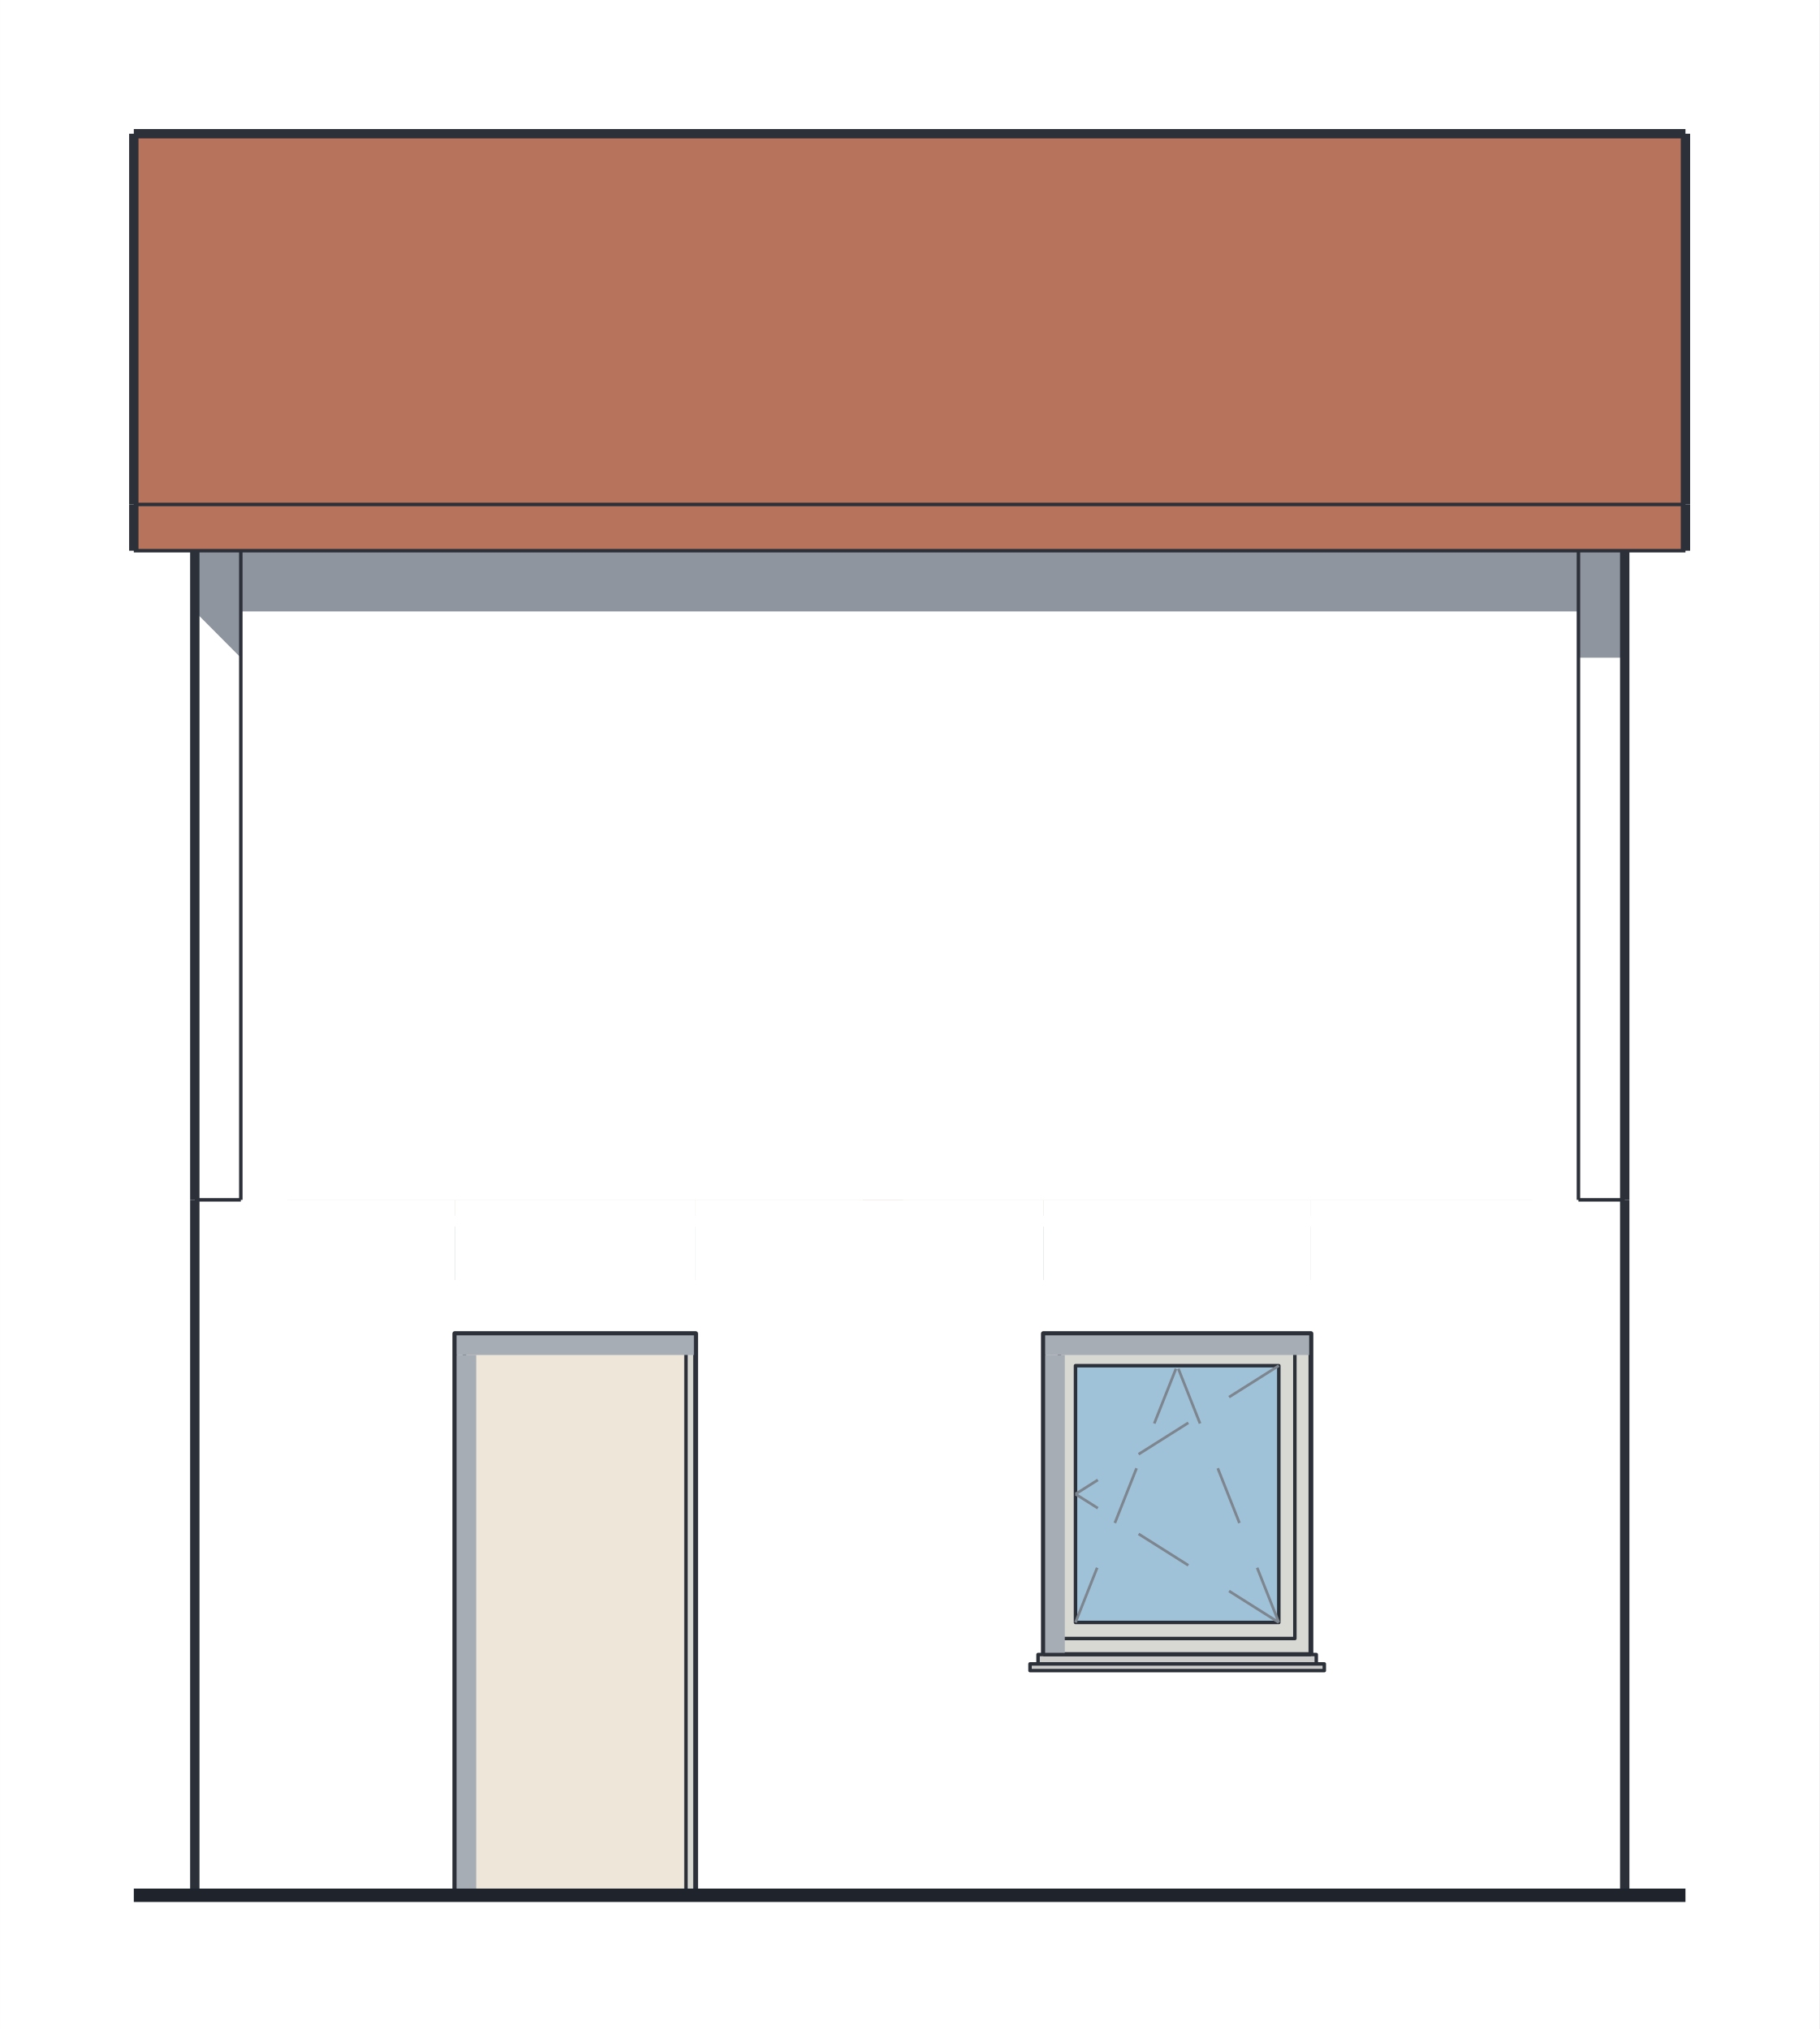
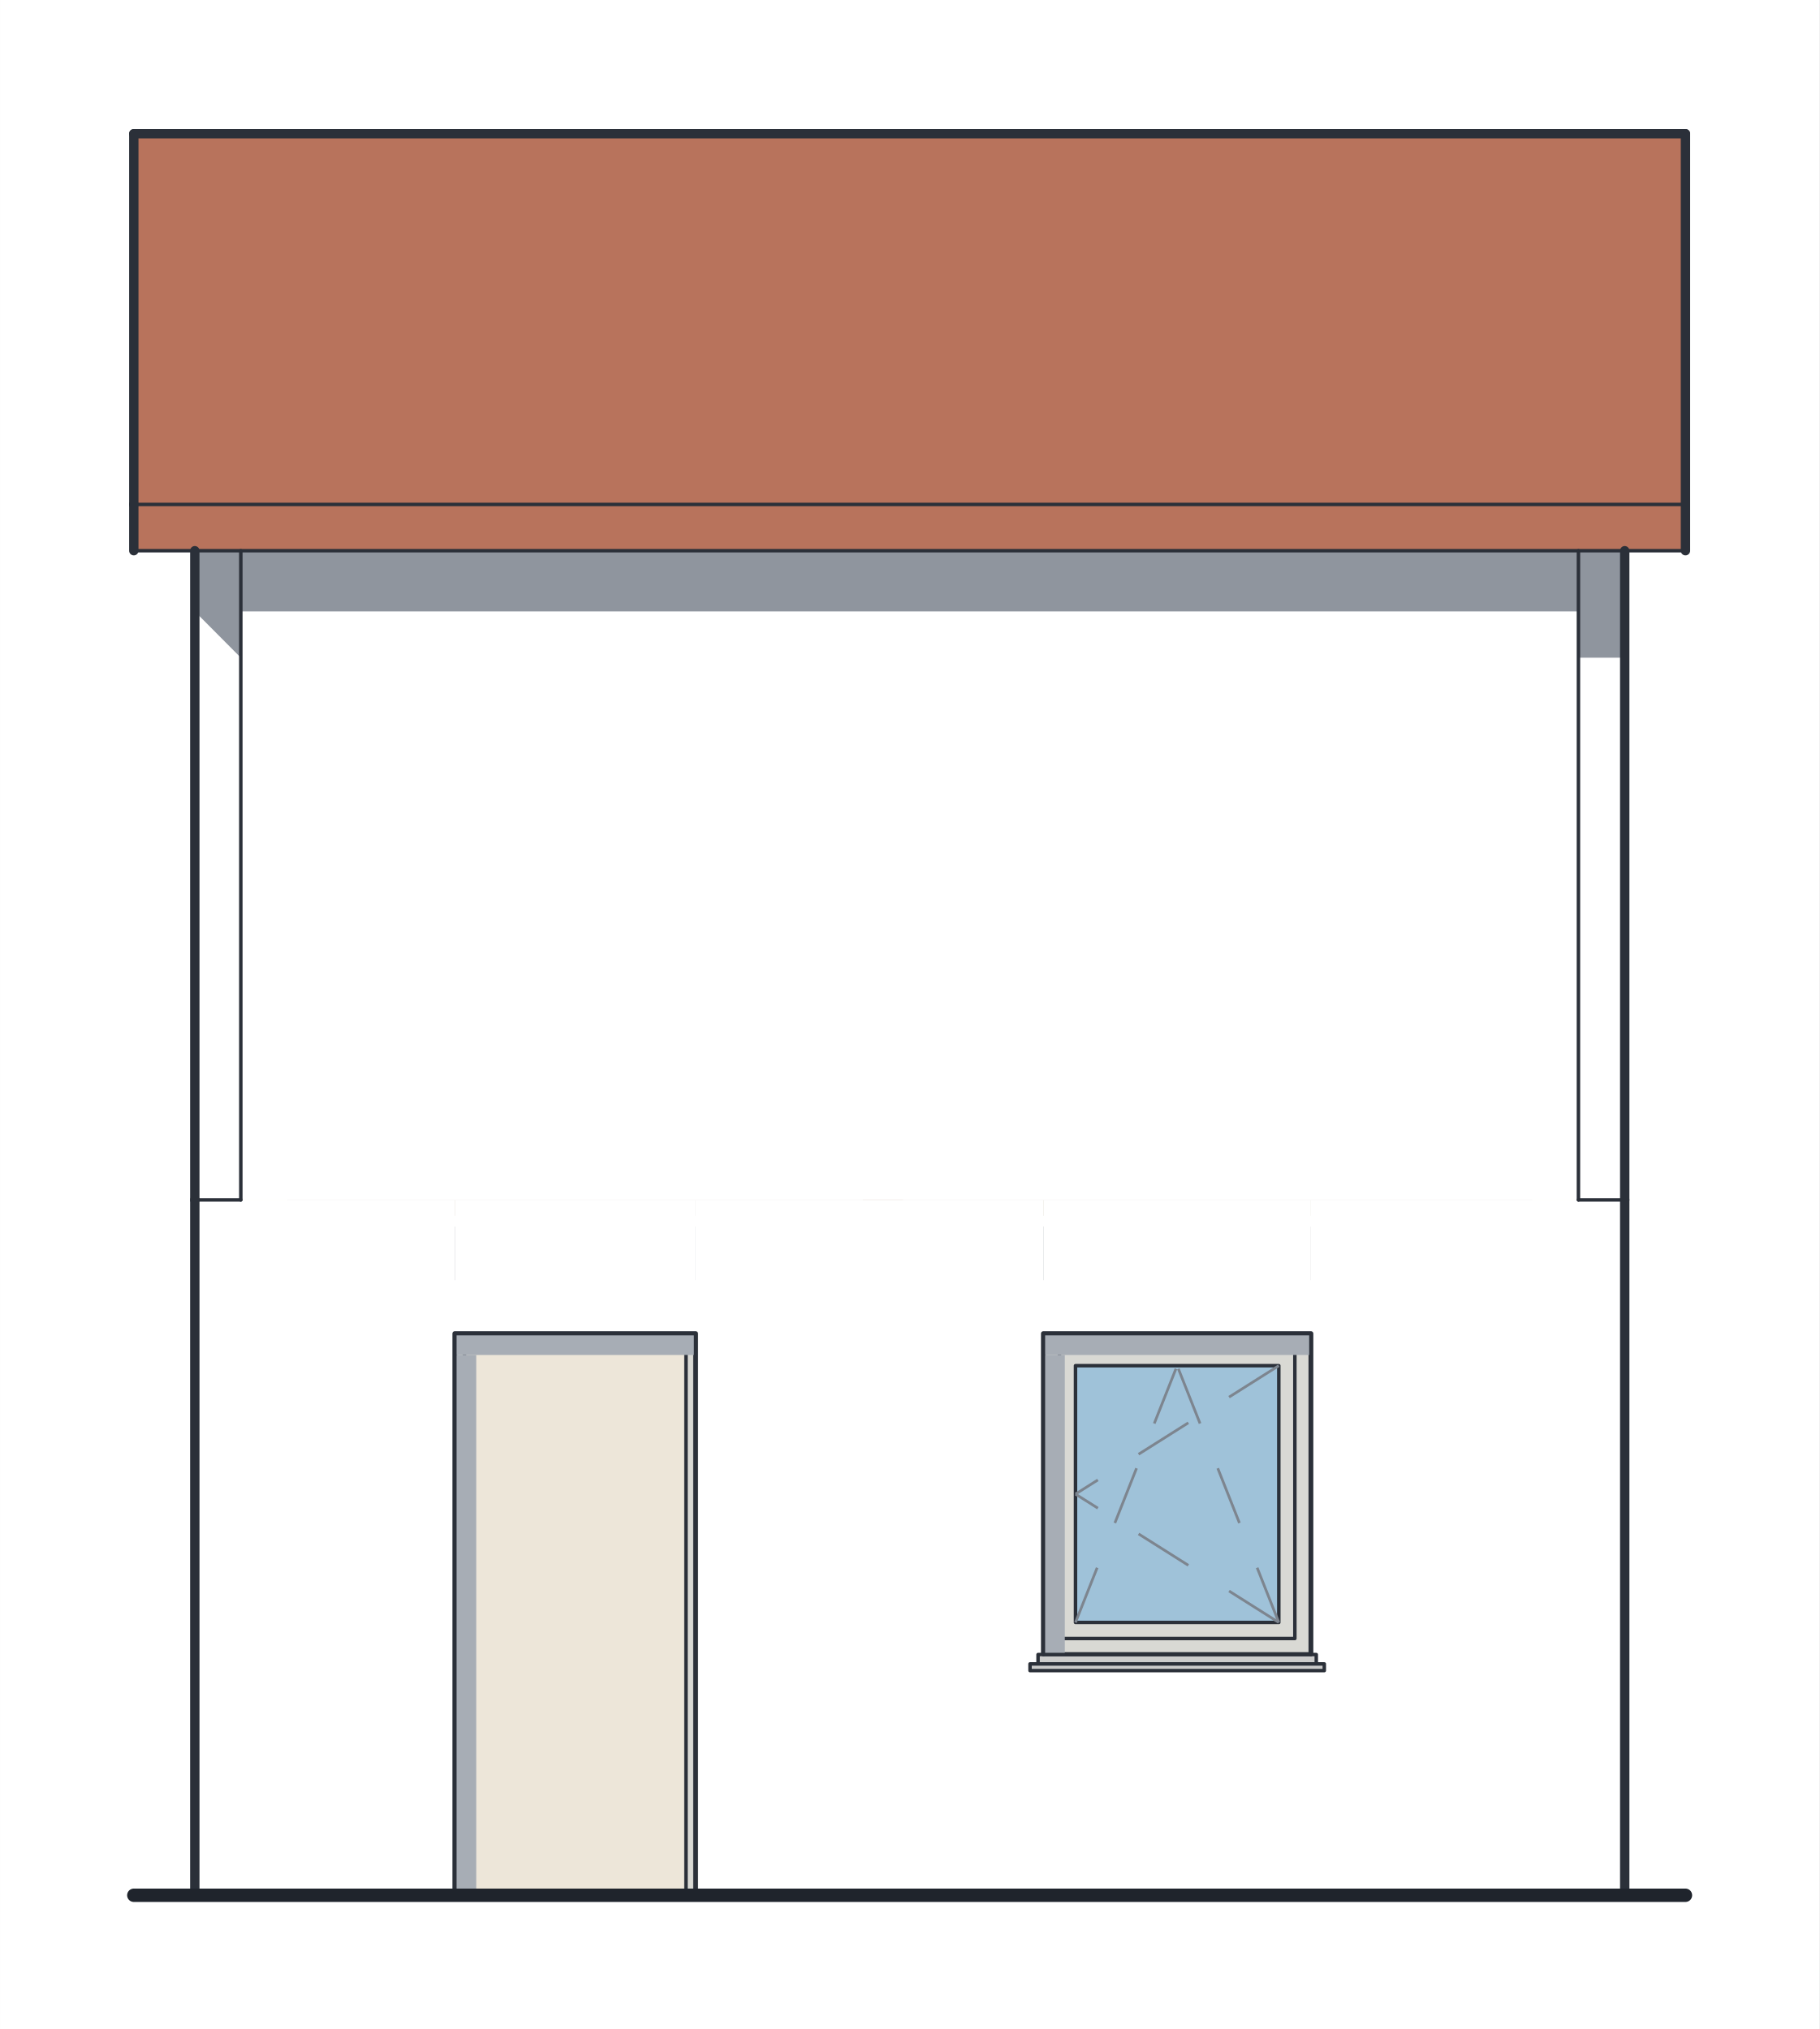
<svg xmlns="http://www.w3.org/2000/svg" viewBox="0.1 0 6.8 7.586" width="68mm" height="75.856mm">
  <rect x="0.1" y="0" width="6.8" height="7.586" fill="#ffffff" />
  <polygon points="6.173,7.086 6.173,4.486 5.4,4.486 5.4,7.086" fill="#ffffff" stroke="none" stroke-width="0" stroke-linejoin="round" />
  <polygon points="5.4,7.086 5.4,6.186 4,6.186 4,7.086" fill="#ffffff" stroke="none" stroke-width="0" stroke-linejoin="round" />
  <polygon points="5.4,4.886 5.4,4.486 4,4.486 4,4.886" fill="#ffffff" stroke="none" stroke-width="0" stroke-linejoin="round" />
  <polygon points="4,7.086 4,4.486 0.828,4.486 0.828,7.086" fill="#ffffff" stroke="none" stroke-width="0" stroke-linejoin="round" />
  <polygon points="6.173,4.486 6.173,1.886 0.828,1.886 0.828,4.486" fill="#ffffff" stroke="none" stroke-width="0" stroke-linejoin="round" />
  <polygon points="0.6,1.886 6.4,1.886 6.4,0.5 0.6,0.5" fill="#b8735c" stroke="none" stroke-width="0" stroke-linejoin="round" />
  <polygon points="1,4.546 6,4.546 6,4.486 1,4.486" fill="#c9c2b3" stroke="none" stroke-width="0" stroke-linejoin="round" />
  <polygon points="1,4.586 6,4.586 6,4.546 1,4.546" fill="#ffffff" stroke="none" stroke-width="0" stroke-linejoin="round" />
  <polygon points="1,4.786 6,4.786 6,4.586 1,4.586" fill="#9aa0a6" stroke="none" stroke-width="0" stroke-linejoin="round" />
  <polygon points="5.827,7.086 6.173,7.086 6.173,4.486 5.827,4.486" fill="#ffffff" stroke="none" stroke-width="0" stroke-linejoin="round" />
  <polygon points="1.173,7.086 1.173,4.486 0.828,4.486 0.828,7.086" fill="#ffffff" stroke="none" stroke-width="0" stroke-linejoin="round" />
  <polygon points="3.325,7.086 3.475,7.086 3.475,4.486 3.325,4.486" fill="#8c5544" stroke="none" stroke-width="0" stroke-linejoin="round" />
  <polygon points="1,4.486 6,4.486 6,2.059 1,2.059" fill="#ffffff" stroke="none" stroke-width="0" stroke-linejoin="round" />
  <polygon points="5.827,4.486 6.173,4.486 6.173,1.886 5.827,1.886" fill="#ffffff" stroke="none" stroke-width="0" stroke-linejoin="round" />
  <polygon points="1.173,4.486 1.173,1.886 0.828,1.886 0.828,4.486" fill="#ffffff" stroke="none" stroke-width="0" stroke-linejoin="round" />
  <polygon points="6,2.059 6,2.286 1,2.286 1,2.059" fill="#8f959e" stroke="none" stroke-width="0" stroke-linejoin="round" />
  <polygon points="5.827,1.886 6.173,1.886 6.173,2.286 5.827,2.286" fill="#8f959e" stroke="none" stroke-width="0" stroke-linejoin="round" />
  <polygon points="0.828,1.886 1.173,1.886 1.173,2.286 1,2.286 0.828,2.113" fill="#8f959e" stroke="none" stroke-width="0" stroke-linejoin="round" />
  <polygon points="1,2.059 6,2.059 6,2.459 1,2.459" fill="#8f959e" stroke="none" stroke-width="0" stroke-linejoin="round" />
  <polygon points="5.827,2.059 6.173,2.059 6.173,2.459 5.827,2.459" fill="#8f959e" stroke="none" stroke-width="0" stroke-linejoin="round" />
  <polygon points="0.828,2.059 1.173,2.059 1.173,2.459 1,2.459 0.828,2.286" fill="#8f959e" stroke="none" stroke-width="0" stroke-linejoin="round" />
  <polygon points="0.828,7.086 1.8,7.086 1.8,4.486 0.828,4.486" fill="#ffffff" stroke="none" stroke-width="0" stroke-linejoin="round" />
  <polygon points="1.8,4.986 2.7,4.986 2.7,4.486 1.8,4.486" fill="#ffffff" stroke="none" stroke-width="0" stroke-linejoin="round" />
  <polygon points="2.7,7.086 4,7.086 4,4.486 2.7,4.486" fill="#ffffff" stroke="none" stroke-width="0" stroke-linejoin="round" />
  <polygon points="4,7.086 5,7.086 5,6.186 4,6.186" fill="#ffffff" stroke="none" stroke-width="0" stroke-linejoin="round" />
  <polygon points="4,4.986 5,4.986 5,4.486 4,4.486" fill="#ffffff" stroke="none" stroke-width="0" stroke-linejoin="round" />
  <polygon points="5,7.086 6.173,7.086 6.173,4.486 5,4.486" fill="#ffffff" stroke="none" stroke-width="0" stroke-linejoin="round" />
  <polygon points="1,4.486 6,4.486 6,2.059 1,2.059" fill="#ffffff" stroke="none" stroke-width="0" stroke-linejoin="round" />
  <polygon points="6,2.059 6,2.113 1,2.113 1,2.059" fill="#8f959e" stroke="none" stroke-width="0" stroke-linejoin="round" />
  <polygon points="1,2.059 6,2.059 6,2.286 1,2.286" fill="#8f959e" stroke="none" stroke-width="0" stroke-linejoin="round" />
  <polygon points="1.8,7.086 2.7,7.086 2.7,4.986 1.8,4.986" fill="#d9d9d4" stroke="#2b3039" stroke-width="0.018" stroke-linejoin="round" />
  <polygon points="1.836,7.086 2.664,7.086 2.664,5.049 1.836,5.049" fill="#ede6d9" stroke="#2b3039" stroke-width="0.013" stroke-linejoin="round" />
  <polygon points="1.8,5.066 2.7,5.066 2.7,4.986 1.8,4.986" fill="#a7adb5" stroke="none" stroke-width="0" stroke-linejoin="round" />
  <polygon points="1.8,7.086 1.88,7.086 1.88,5.066 1.8,5.066" fill="#a7adb5" stroke="none" stroke-width="0" stroke-linejoin="round" />
  <polygon points="4,6.186 5,6.186 5,4.986 4,4.986" fill="#d9d9d4" stroke="#2b3039" stroke-width="0.018" stroke-linejoin="round" />
  <polygon points="3.98,6.221 5.02,6.221 5.02,6.186 3.98,6.186" fill="#cccccb" stroke="#2b3039" stroke-width="0.013" stroke-linejoin="round" />
  <polygon points="3.95,6.246 5.05,6.246 5.05,6.221 3.95,6.221" fill="#cccccb" stroke="#2b3039" stroke-width="0.013" stroke-linejoin="round" />
  <polygon points="4.06,6.126 4.94,6.126 4.94,5.046 4.06,5.046" fill="none" stroke="#2b3039" stroke-width="0.013" stroke-linejoin="round" />
  <polygon points="4.12,6.066 4.88,6.066 4.88,5.106 4.12,5.106" fill="#9fc2d9" stroke="#2b3039" stroke-width="0.013" stroke-linejoin="round" />
  <polygon points="4,5.066 5,5.066 5,4.986 4,4.986" fill="#a7adb5" stroke="none" stroke-width="0" stroke-linejoin="round" />
  <polygon points="4,6.186 4.08,6.186 4.08,5.066 4,5.066" fill="#a7adb5" stroke="none" stroke-width="0" stroke-linejoin="round" />
  <line x1="4.88" y1="6.066" x2="4.12" y2="5.586" stroke="#7d858f" stroke-width="0.01" stroke-dasharray="0.22 0.18" />
  <line x1="4.88" y1="5.106" x2="4.12" y2="5.586" stroke="#7d858f" stroke-width="0.01" stroke-dasharray="0.22 0.18" />
  <line x1="4.12" y1="6.066" x2="4.5" y2="5.106" stroke="#7d858f" stroke-width="0.01" stroke-dasharray="0.22 0.18" />
  <line x1="4.88" y1="6.066" x2="4.5" y2="5.106" stroke="#7d858f" stroke-width="0.01" stroke-dasharray="0.22 0.18" />
  <polygon points="0.6,1.886 6.4,1.886 6.4,2.059 0.6,2.059" fill="#b8735c" stroke="none" stroke-width="0" stroke-linejoin="round" />
-   <line x1="0.828" y1="7.086" x2="1.8" y2="7.086" stroke="#2b3039" stroke-width="0.035" />
-   <line x1="1.8" y1="7.086" x2="1.8" y2="4.986" stroke="#2b3039" stroke-width="0.013" />
-   <line x1="1" y1="4.486" x2="0.828" y2="4.486" stroke="#2b3039" stroke-width="0.013" />
-   <line x1="0.828" y1="4.486" x2="0.828" y2="7.086" stroke="#2b3039" stroke-width="0.035" />
-   <line x1="1.8" y1="4.986" x2="2.7" y2="4.986" stroke="#2b3039" stroke-width="0.013" />
-   <line x1="2.7" y1="7.086" x2="4" y2="7.086" stroke="#2b3039" stroke-width="0.035" />
-   <line x1="4" y1="6.186" x2="4" y2="4.986" stroke="#2b3039" stroke-width="0.013" />
-   <line x1="2.7" y1="4.986" x2="2.7" y2="7.086" stroke="#2b3039" stroke-width="0.013" />
-   <line x1="4" y1="7.086" x2="5" y2="7.086" stroke="#2b3039" stroke-width="0.035" />
-   <line x1="5" y1="6.186" x2="4" y2="6.186" stroke="#2b3039" stroke-width="0.013" />
-   <line x1="4" y1="4.986" x2="5" y2="4.986" stroke="#2b3039" stroke-width="0.013" />
-   <line x1="5" y1="7.086" x2="6.173" y2="7.086" stroke="#2b3039" stroke-width="0.035" />
-   <line x1="6.173" y1="7.086" x2="6.173" y2="4.486" stroke="#2b3039" stroke-width="0.035" />
-   <line x1="6.173" y1="4.486" x2="6" y2="4.486" stroke="#2b3039" stroke-width="0.013" />
-   <line x1="5" y1="4.986" x2="5" y2="6.186" stroke="#2b3039" stroke-width="0.013" />
-   <line x1="6" y1="4.486" x2="6" y2="2.059" stroke="#2b3039" stroke-width="0.013" />
-   <line x1="1" y1="2.059" x2="1" y2="4.486" stroke="#2b3039" stroke-width="0.013" />
-   <line x1="6.173" y1="4.486" x2="6.173" y2="2.059" stroke="#2b3039" stroke-width="0.035" />
-   <line x1="0.828" y1="2.059" x2="0.828" y2="4.486" stroke="#2b3039" stroke-width="0.035" />
-   <line x1="0.6" y1="1.886" x2="6.4" y2="1.886" stroke="#2b3039" stroke-width="0.013" />
-   <line x1="6.4" y1="1.886" x2="6.4" y2="0.5" stroke="#2b3039" stroke-width="0.035" />
-   <line x1="6.4" y1="0.5" x2="0.6" y2="0.5" stroke="#2b3039" stroke-width="0.035" />
-   <line x1="0.6" y1="0.5" x2="0.6" y2="1.886" stroke="#2b3039" stroke-width="0.035" />
-   <line x1="6.4" y1="1.886" x2="6.4" y2="2.059" stroke="#2b3039" stroke-width="0.035" />
-   <line x1="6.4" y1="2.059" x2="0.6" y2="2.059" stroke="#2b3039" stroke-width="0.013" />
-   <line x1="0.6" y1="2.059" x2="0.6" y2="1.886" stroke="#2b3039" stroke-width="0.035" />
-   <line x1="0.6" y1="7.086" x2="6.4" y2="7.086" stroke="#1f242c" stroke-width="0.05" />
+   <line x1="0.828" y1="7.086" x2="1.8" y2="7.086" stroke="#2b3039" stroke-width="0.035" stroke-linecap="round" />
+   <line x1="1.8" y1="7.086" x2="1.8" y2="4.986" stroke="#2b3039" stroke-width="0.013" stroke-linecap="round" />
+   <line x1="1" y1="4.486" x2="0.828" y2="4.486" stroke="#2b3039" stroke-width="0.013" stroke-linecap="round" />
+   <line x1="0.828" y1="4.486" x2="0.828" y2="7.086" stroke="#2b3039" stroke-width="0.035" stroke-linecap="round" />
+   <line x1="1.8" y1="4.986" x2="2.7" y2="4.986" stroke="#2b3039" stroke-width="0.013" stroke-linecap="round" />
+   <line x1="2.7" y1="7.086" x2="4" y2="7.086" stroke="#2b3039" stroke-width="0.035" stroke-linecap="round" />
+   <line x1="4" y1="6.186" x2="4" y2="4.986" stroke="#2b3039" stroke-width="0.013" stroke-linecap="round" />
+   <line x1="2.7" y1="4.986" x2="2.7" y2="7.086" stroke="#2b3039" stroke-width="0.013" stroke-linecap="round" />
+   <line x1="4" y1="7.086" x2="5" y2="7.086" stroke="#2b3039" stroke-width="0.035" stroke-linecap="round" />
+   <line x1="5" y1="6.186" x2="4" y2="6.186" stroke="#2b3039" stroke-width="0.013" stroke-linecap="round" />
+   <line x1="4" y1="4.986" x2="5" y2="4.986" stroke="#2b3039" stroke-width="0.013" stroke-linecap="round" />
+   <line x1="5" y1="7.086" x2="6.173" y2="7.086" stroke="#2b3039" stroke-width="0.035" stroke-linecap="round" />
+   <line x1="6.173" y1="7.086" x2="6.173" y2="4.486" stroke="#2b3039" stroke-width="0.035" stroke-linecap="round" />
+   <line x1="6.173" y1="4.486" x2="6" y2="4.486" stroke="#2b3039" stroke-width="0.013" stroke-linecap="round" />
+   <line x1="5" y1="4.986" x2="5" y2="6.186" stroke="#2b3039" stroke-width="0.013" stroke-linecap="round" />
+   <line x1="6" y1="4.486" x2="6" y2="2.059" stroke="#2b3039" stroke-width="0.013" stroke-linecap="round" />
+   <line x1="1" y1="2.059" x2="1" y2="4.486" stroke="#2b3039" stroke-width="0.013" stroke-linecap="round" />
+   <line x1="6.173" y1="4.486" x2="6.173" y2="2.059" stroke="#2b3039" stroke-width="0.035" stroke-linecap="round" />
+   <line x1="0.828" y1="2.059" x2="0.828" y2="4.486" stroke="#2b3039" stroke-width="0.035" stroke-linecap="round" />
+   <line x1="0.6" y1="1.886" x2="6.4" y2="1.886" stroke="#2b3039" stroke-width="0.013" stroke-linecap="round" />
+   <line x1="6.4" y1="1.886" x2="6.4" y2="0.5" stroke="#2b3039" stroke-width="0.035" stroke-linecap="round" />
+   <line x1="6.4" y1="0.5" x2="0.6" y2="0.5" stroke="#2b3039" stroke-width="0.035" stroke-linecap="round" />
+   <line x1="0.6" y1="0.5" x2="0.6" y2="1.886" stroke="#2b3039" stroke-width="0.035" stroke-linecap="round" />
+   <line x1="6.4" y1="1.886" x2="6.4" y2="2.059" stroke="#2b3039" stroke-width="0.035" stroke-linecap="round" />
+   <line x1="6.4" y1="2.059" x2="0.6" y2="2.059" stroke="#2b3039" stroke-width="0.013" stroke-linecap="round" />
+   <line x1="0.6" y1="2.059" x2="0.6" y2="1.886" stroke="#2b3039" stroke-width="0.035" stroke-linecap="round" />
+   <line x1="0.6" y1="7.086" x2="6.4" y2="7.086" stroke="#1f242c" stroke-width="0.05" stroke-linecap="round" />
</svg>
